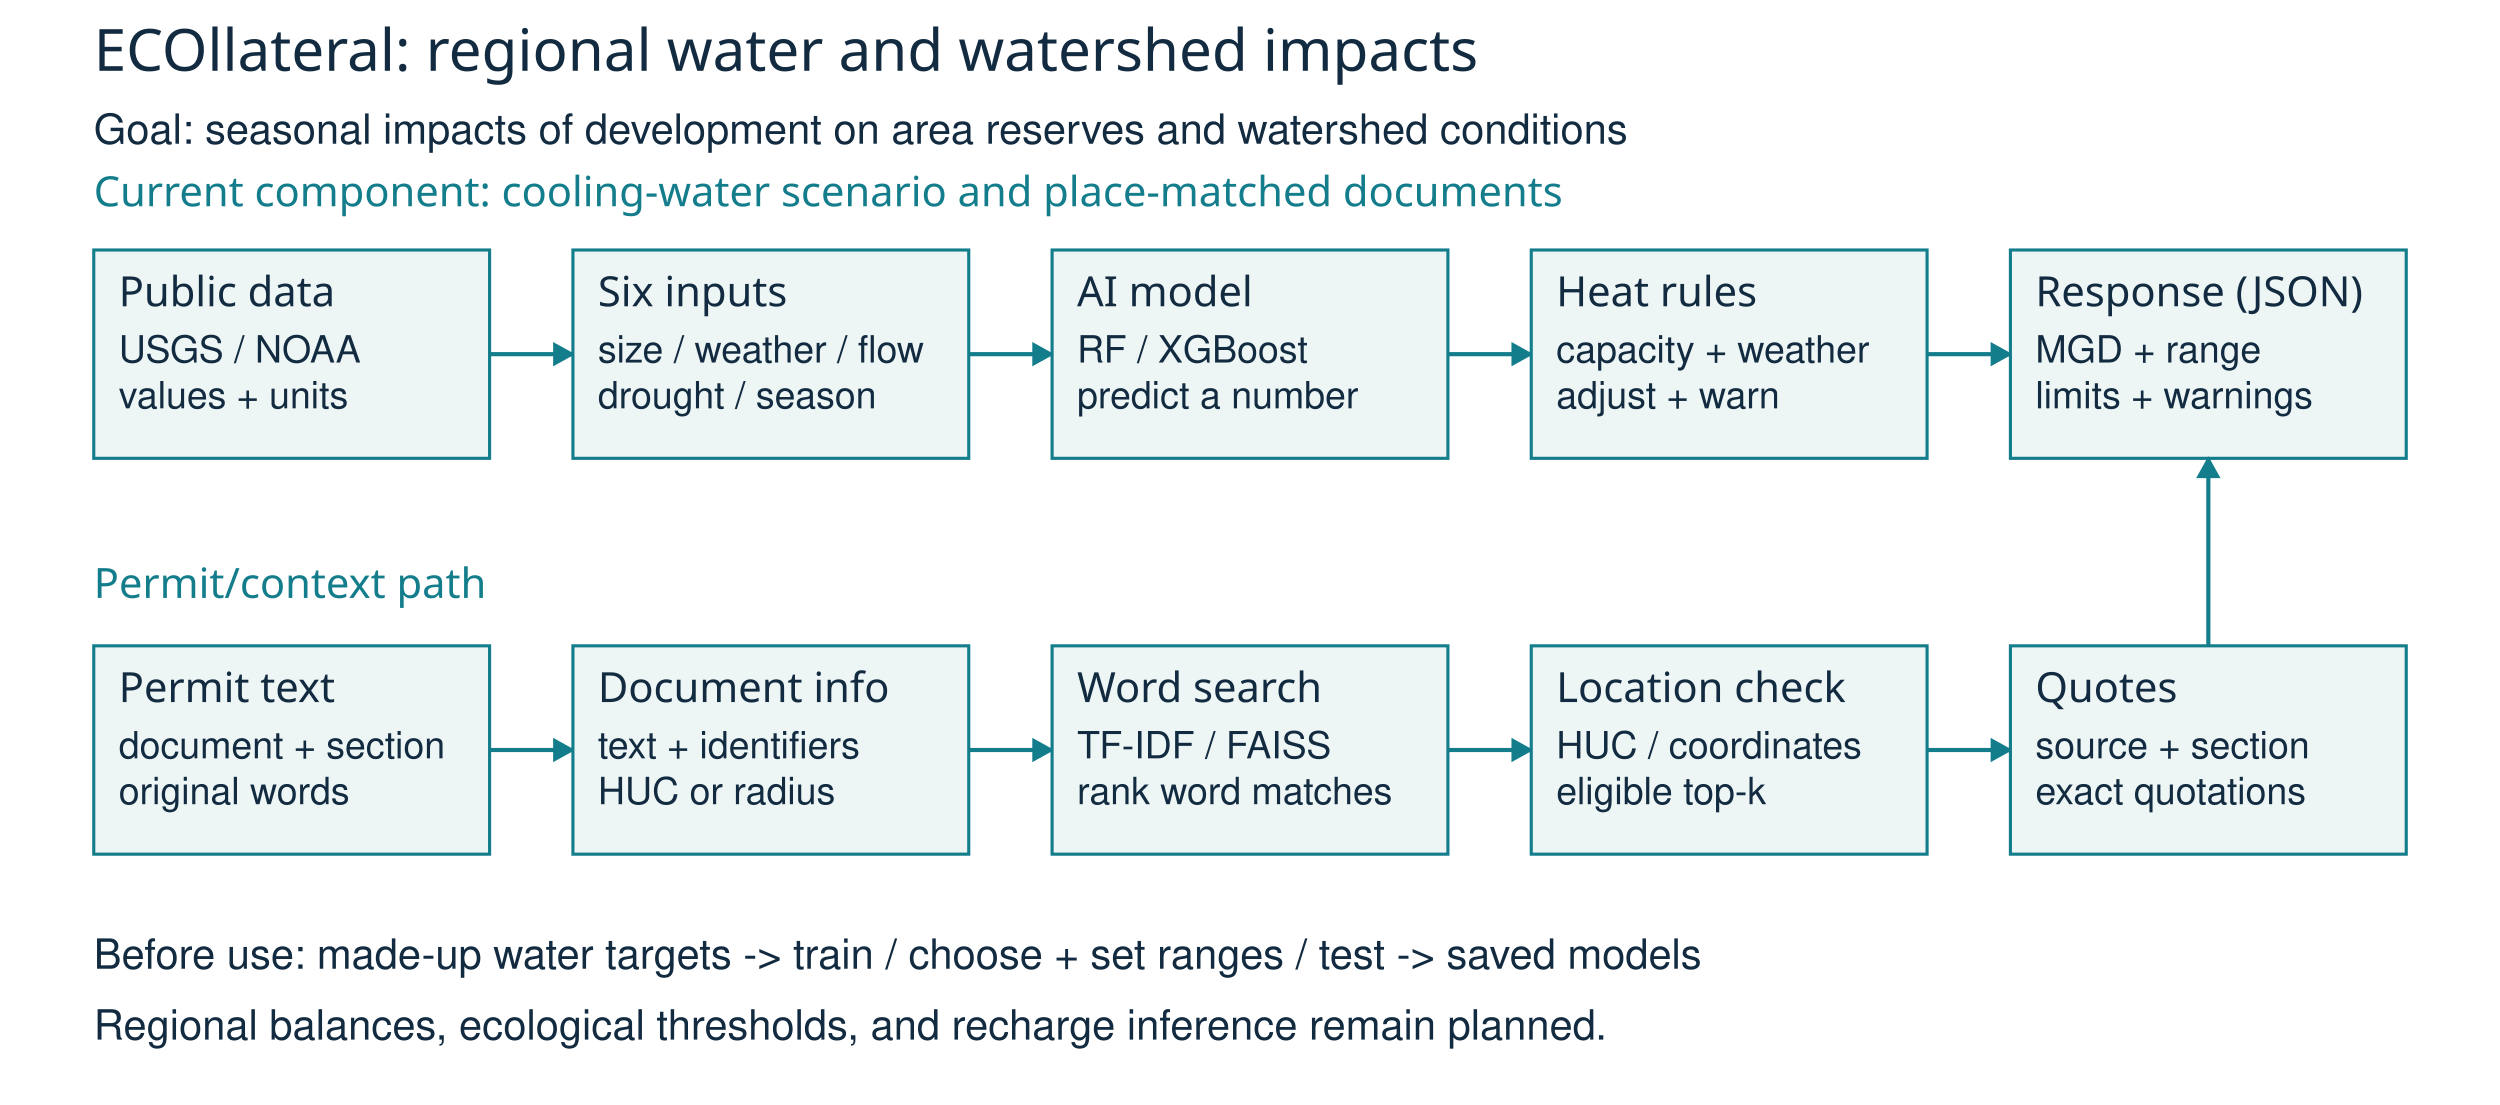
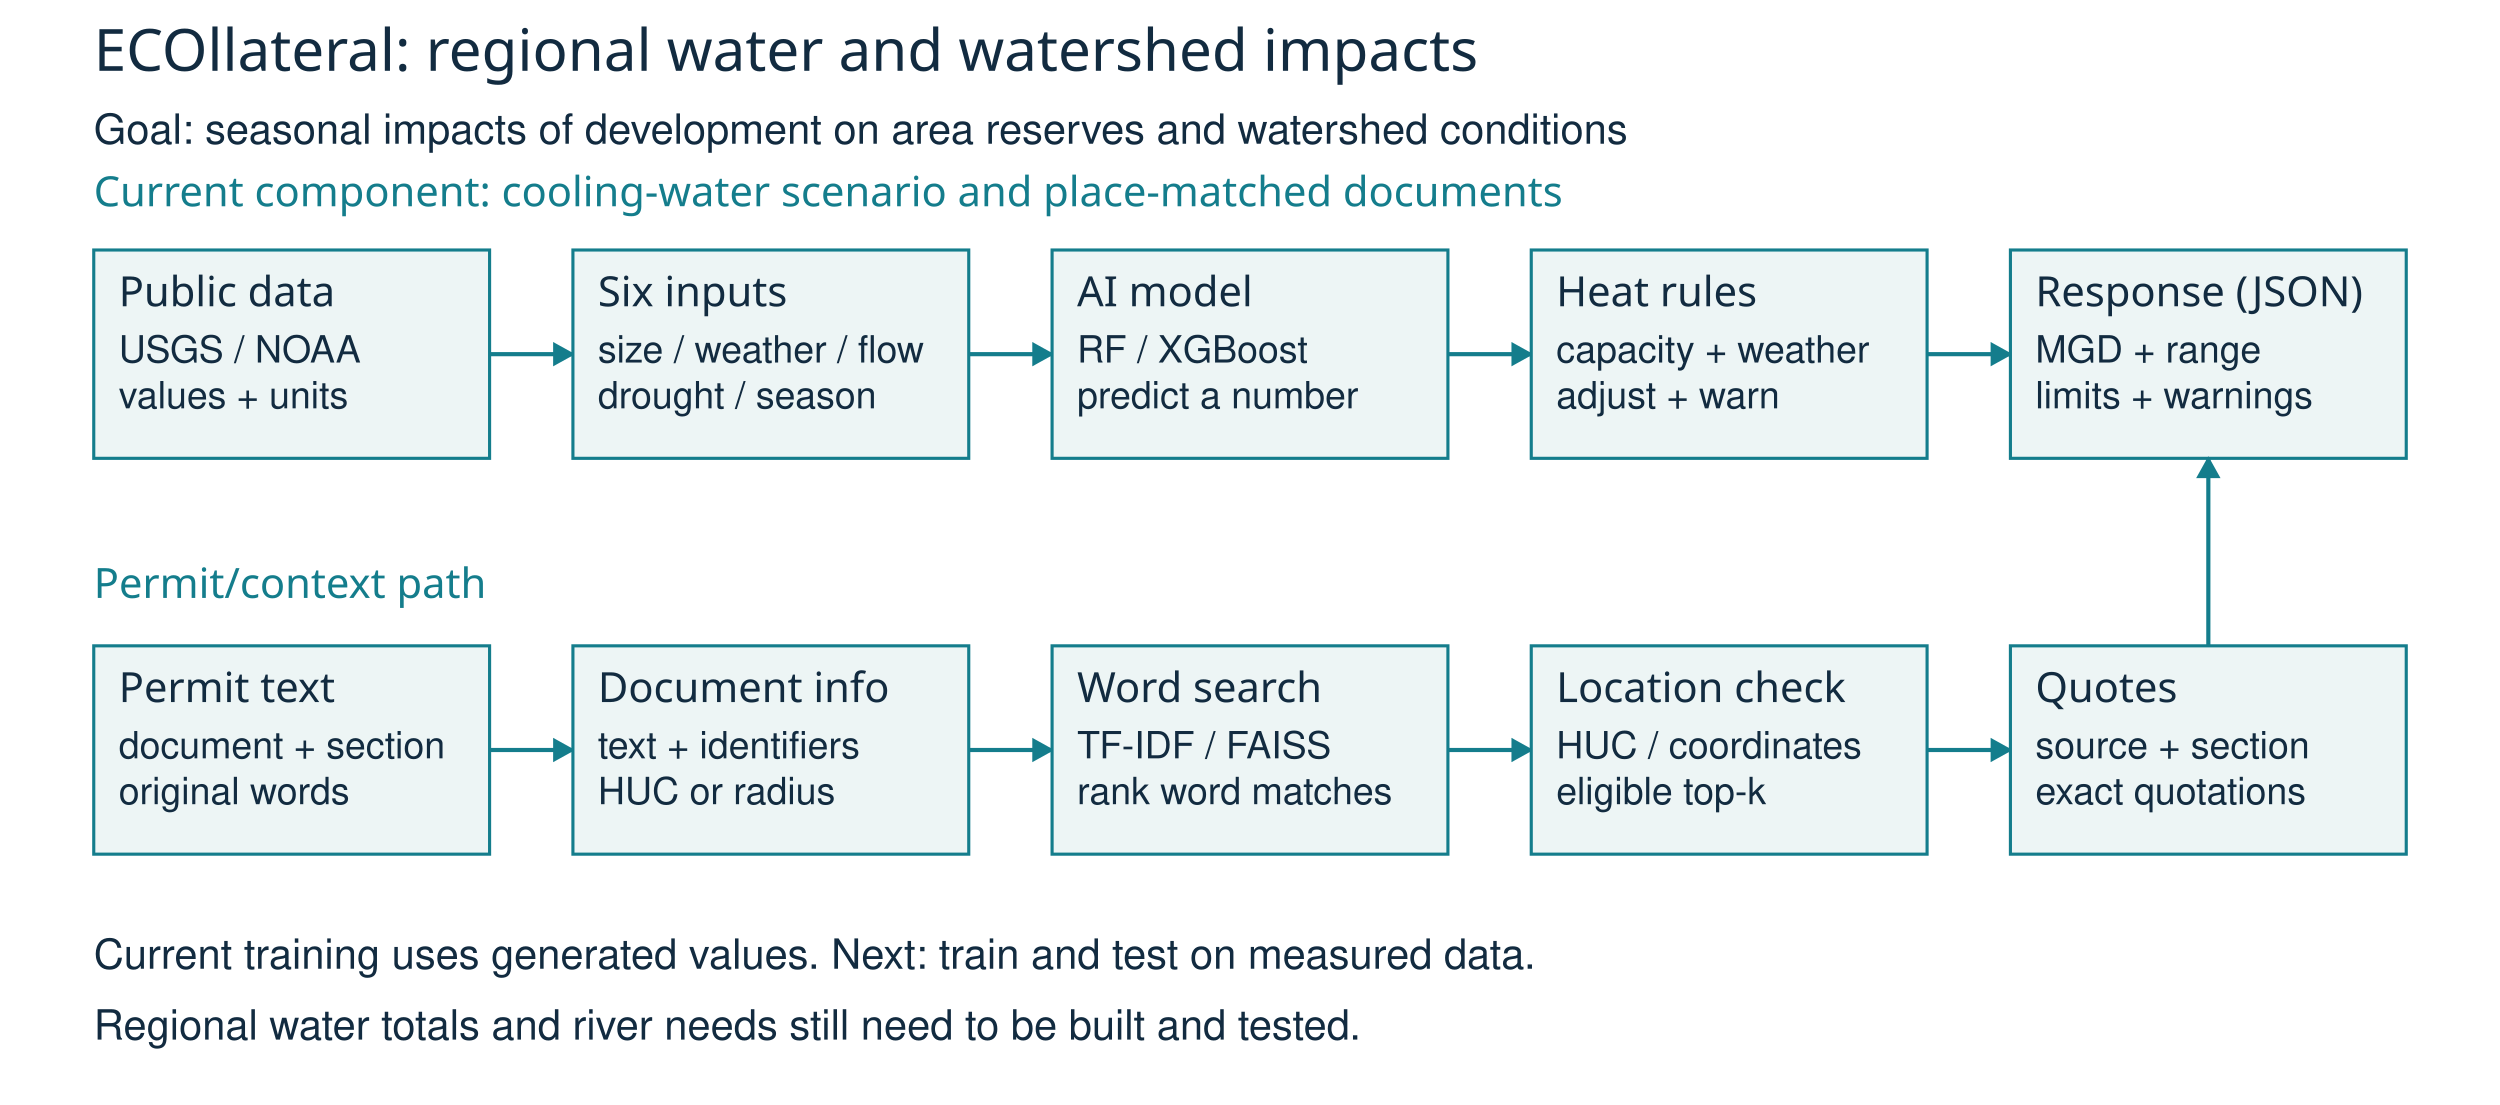
<svg xmlns="http://www.w3.org/2000/svg" width="1200" height="530" preserveAspectRatio="xMinYMin meet" viewBox="0 0 1200 530" version="1.0" fill-rule="evenodd">
  <clipPath id="clip">
    <rect x="0" y="0" width="1200" height="530" />
  </clipPath>
  <g id="group" transform="scale(1,-1) translate(0,-530)" style="clip-path: url(#clip)">
    <g transform="">
      <text x="45" y="496" style="font-family: Helvetica-Bold; font-size: 28px;fill: rgb(7%,17%,25%); stroke:none;" transform="translate(0,992) scale(1,-1)">ECOllateral: regional water and watershed impacts</text>
      <text x="45" y="461" style="font-family: Helvetica; font-size: 20px;fill: rgb(7%,17%,25%); stroke:none;" transform="translate(0,922) scale(1,-1)">Goal: seasonal impacts of development on area reserves and watershed conditions</text>
      <text x="45" y="431" style="font-family: Helvetica-Bold; font-size: 20px;fill: rgb(8%,49%,55%); stroke:none;" transform="translate(0,862) scale(1,-1)">Current component: cooling-water scenario and place-matched documents</text>
      <rect x="45" y="310" width="190" height="100" style="stroke: rgb(8%,49%,55%); stroke-linecap: butt; stroke-width: 1.5; fill: rgb(93%,96%,96%); fill-rule: evenodd;" />
      <text x="57" y="383" style="font-family: Helvetica-Bold; font-size: 20px;fill: rgb(7%,17%,25%); stroke:none;" transform="translate(0,766) scale(1,-1)">Public data</text>
      <text x="57" y="356" style="font-family: Helvetica; font-size: 18px;fill: rgb(7%,17%,25%); stroke:none;" transform="translate(0,712) scale(1,-1)">USGS / NOAA</text>
      <text x="57" y="334" style="font-family: Helvetica; font-size: 18px;fill: rgb(7%,17%,25%); stroke:none;" transform="translate(0,668) scale(1,-1)">values + units</text>
      <rect x="45" y="120" width="190" height="100" style="stroke: rgb(8%,49%,55%); stroke-linecap: butt; stroke-width: 1.5; fill: rgb(93%,96%,96%); fill-rule: evenodd;" />
      <text x="57" y="193" style="font-family: Helvetica-Bold; font-size: 20px;fill: rgb(7%,17%,25%); stroke:none;" transform="translate(0,386) scale(1,-1)">Permit text</text>
      <text x="57" y="166" style="font-family: Helvetica; font-size: 18px;fill: rgb(7%,17%,25%); stroke:none;" transform="translate(0,332) scale(1,-1)">document + section</text>
      <text x="57" y="144" style="font-family: Helvetica; font-size: 18px;fill: rgb(7%,17%,25%); stroke:none;" transform="translate(0,288) scale(1,-1)">original words</text>
      <path d="M 235,360 L 275,360 Z" style="stroke: rgb(8%,49%,55%); stroke-linecap: butt; stroke-width: 2;" />
      <polygon points="275 360, 266 365, 266 355" style="stroke: rgb(8%,49%,55%); stroke-linecap: butt; stroke-width: 1; fill: rgb(8%,49%,55%); fill-rule: evenodd;" />
      <path d="M 235,170 L 275,170 Z" style="stroke: rgb(8%,49%,55%); stroke-linecap: butt; stroke-width: 2;" />
      <polygon points="275 170, 266 175, 266 165" style="stroke: rgb(8%,49%,55%); stroke-linecap: butt; stroke-width: 1; fill: rgb(8%,49%,55%); fill-rule: evenodd;" />
      <rect x="275" y="310" width="190" height="100" style="stroke: rgb(8%,49%,55%); stroke-linecap: butt; stroke-width: 1.5; fill: rgb(93%,96%,96%); fill-rule: evenodd;" />
      <text x="287" y="383" style="font-family: Helvetica-Bold; font-size: 20px;fill: rgb(7%,17%,25%); stroke:none;" transform="translate(0,766) scale(1,-1)">Six inputs</text>
      <text x="287" y="356" style="font-family: Helvetica; font-size: 18px;fill: rgb(7%,17%,25%); stroke:none;" transform="translate(0,712) scale(1,-1)">size / weather / flow</text>
      <text x="287" y="334" style="font-family: Helvetica; font-size: 18px;fill: rgb(7%,17%,25%); stroke:none;" transform="translate(0,668) scale(1,-1)">drought / season</text>
      <rect x="275" y="120" width="190" height="100" style="stroke: rgb(8%,49%,55%); stroke-linecap: butt; stroke-width: 1.5; fill: rgb(93%,96%,96%); fill-rule: evenodd;" />
      <text x="287" y="193" style="font-family: Helvetica-Bold; font-size: 20px;fill: rgb(7%,17%,25%); stroke:none;" transform="translate(0,386) scale(1,-1)">Document info</text>
      <text x="287" y="166" style="font-family: Helvetica; font-size: 18px;fill: rgb(7%,17%,25%); stroke:none;" transform="translate(0,332) scale(1,-1)">text + identifiers</text>
      <text x="287" y="144" style="font-family: Helvetica; font-size: 18px;fill: rgb(7%,17%,25%); stroke:none;" transform="translate(0,288) scale(1,-1)">HUC or radius</text>
      <path d="M 465,360 L 505,360 Z" style="stroke: rgb(8%,49%,55%); stroke-linecap: butt; stroke-width: 2;" />
      <polygon points="505 360, 496 365, 496 355" style="stroke: rgb(8%,49%,55%); stroke-linecap: butt; stroke-width: 1; fill: rgb(8%,49%,55%); fill-rule: evenodd;" />
      <path d="M 465,170 L 505,170 Z" style="stroke: rgb(8%,49%,55%); stroke-linecap: butt; stroke-width: 2;" />
      <polygon points="505 170, 496 175, 496 165" style="stroke: rgb(8%,49%,55%); stroke-linecap: butt; stroke-width: 1; fill: rgb(8%,49%,55%); fill-rule: evenodd;" />
      <rect x="505" y="310" width="190" height="100" style="stroke: rgb(8%,49%,55%); stroke-linecap: butt; stroke-width: 1.5; fill: rgb(93%,96%,96%); fill-rule: evenodd;" />
      <text x="517" y="383" style="font-family: Helvetica-Bold; font-size: 20px;fill: rgb(7%,17%,25%); stroke:none;" transform="translate(0,766) scale(1,-1)">AI model</text>
      <text x="517" y="356" style="font-family: Helvetica; font-size: 18px;fill: rgb(7%,17%,25%); stroke:none;" transform="translate(0,712) scale(1,-1)">RF / XGBoost</text>
      <text x="517" y="334" style="font-family: Helvetica; font-size: 18px;fill: rgb(7%,17%,25%); stroke:none;" transform="translate(0,668) scale(1,-1)">predict a number</text>
      <rect x="505" y="120" width="190" height="100" style="stroke: rgb(8%,49%,55%); stroke-linecap: butt; stroke-width: 1.5; fill: rgb(93%,96%,96%); fill-rule: evenodd;" />
      <text x="517" y="193" style="font-family: Helvetica-Bold; font-size: 20px;fill: rgb(7%,17%,25%); stroke:none;" transform="translate(0,386) scale(1,-1)">Word search</text>
      <text x="517" y="166" style="font-family: Helvetica; font-size: 18px;fill: rgb(7%,17%,25%); stroke:none;" transform="translate(0,332) scale(1,-1)">TF-IDF / FAISS</text>
      <text x="517" y="144" style="font-family: Helvetica; font-size: 18px;fill: rgb(7%,17%,25%); stroke:none;" transform="translate(0,288) scale(1,-1)">rank word matches</text>
      <path d="M 695,360 L 735,360 Z" style="stroke: rgb(8%,49%,55%); stroke-linecap: butt; stroke-width: 2;" />
      <polygon points="735 360, 726 365, 726 355" style="stroke: rgb(8%,49%,55%); stroke-linecap: butt; stroke-width: 1; fill: rgb(8%,49%,55%); fill-rule: evenodd;" />
      <path d="M 695,170 L 735,170 Z" style="stroke: rgb(8%,49%,55%); stroke-linecap: butt; stroke-width: 2;" />
      <polygon points="735 170, 726 175, 726 165" style="stroke: rgb(8%,49%,55%); stroke-linecap: butt; stroke-width: 1; fill: rgb(8%,49%,55%); fill-rule: evenodd;" />
      <rect x="735" y="310" width="190" height="100" style="stroke: rgb(8%,49%,55%); stroke-linecap: butt; stroke-width: 1.5; fill: rgb(93%,96%,96%); fill-rule: evenodd;" />
      <text x="747" y="383" style="font-family: Helvetica-Bold; font-size: 20px;fill: rgb(7%,17%,25%); stroke:none;" transform="translate(0,766) scale(1,-1)">Heat rules</text>
      <text x="747" y="356" style="font-family: Helvetica; font-size: 18px;fill: rgb(7%,17%,25%); stroke:none;" transform="translate(0,712) scale(1,-1)">capacity + weather</text>
      <text x="747" y="334" style="font-family: Helvetica; font-size: 18px;fill: rgb(7%,17%,25%); stroke:none;" transform="translate(0,668) scale(1,-1)">adjust + warn</text>
      <rect x="735" y="120" width="190" height="100" style="stroke: rgb(8%,49%,55%); stroke-linecap: butt; stroke-width: 1.5; fill: rgb(93%,96%,96%); fill-rule: evenodd;" />
      <text x="747" y="193" style="font-family: Helvetica-Bold; font-size: 20px;fill: rgb(7%,17%,25%); stroke:none;" transform="translate(0,386) scale(1,-1)">Location check</text>
      <text x="747" y="166" style="font-family: Helvetica; font-size: 18px;fill: rgb(7%,17%,25%); stroke:none;" transform="translate(0,332) scale(1,-1)">HUC / coordinates</text>
      <text x="747" y="144" style="font-family: Helvetica; font-size: 18px;fill: rgb(7%,17%,25%); stroke:none;" transform="translate(0,288) scale(1,-1)">eligible top-k</text>
      <path d="M 925,360 L 965,360 Z" style="stroke: rgb(8%,49%,55%); stroke-linecap: butt; stroke-width: 2;" />
      <polygon points="965 360, 956 365, 956 355" style="stroke: rgb(8%,49%,55%); stroke-linecap: butt; stroke-width: 1; fill: rgb(8%,49%,55%); fill-rule: evenodd;" />
      <path d="M 925,170 L 965,170 Z" style="stroke: rgb(8%,49%,55%); stroke-linecap: butt; stroke-width: 2;" />
      <polygon points="965 170, 956 175, 956 165" style="stroke: rgb(8%,49%,55%); stroke-linecap: butt; stroke-width: 1; fill: rgb(8%,49%,55%); fill-rule: evenodd;" />
      <rect x="965" y="310" width="190" height="100" style="stroke: rgb(8%,49%,55%); stroke-linecap: butt; stroke-width: 1.5; fill: rgb(93%,96%,96%); fill-rule: evenodd;" />
      <text x="977" y="383" style="font-family: Helvetica-Bold; font-size: 20px;fill: rgb(7%,17%,25%); stroke:none;" transform="translate(0,766) scale(1,-1)">Response (JSON)</text>
      <text x="977" y="356" style="font-family: Helvetica; font-size: 18px;fill: rgb(7%,17%,25%); stroke:none;" transform="translate(0,712) scale(1,-1)">MGD + range</text>
      <text x="977" y="334" style="font-family: Helvetica; font-size: 18px;fill: rgb(7%,17%,25%); stroke:none;" transform="translate(0,668) scale(1,-1)">limits + warnings</text>
      <rect x="965" y="120" width="190" height="100" style="stroke: rgb(8%,49%,55%); stroke-linecap: butt; stroke-width: 1.5; fill: rgb(93%,96%,96%); fill-rule: evenodd;" />
      <text x="977" y="193" style="font-family: Helvetica-Bold; font-size: 20px;fill: rgb(7%,17%,25%); stroke:none;" transform="translate(0,386) scale(1,-1)">Quotes</text>
      <text x="977" y="166" style="font-family: Helvetica; font-size: 18px;fill: rgb(7%,17%,25%); stroke:none;" transform="translate(0,332) scale(1,-1)">source + section</text>
      <text x="977" y="144" style="font-family: Helvetica; font-size: 18px;fill: rgb(7%,17%,25%); stroke:none;" transform="translate(0,288) scale(1,-1)">exact quotations</text>
      <path d="M 1060,220 L 1060,310 Z" style="stroke: rgb(8%,49%,55%); stroke-linecap: butt; stroke-width: 2;" />
      <polygon points="1060 310, 1055 301, 1065 301" style="stroke: rgb(8%,49%,55%); stroke-linecap: butt; stroke-width: 1; fill: rgb(8%,49%,55%); fill-rule: evenodd;" />
      <text x="45" y="243" style="font-family: Helvetica-Bold; font-size: 20px;fill: rgb(8%,49%,55%); stroke:none;" transform="translate(0,486) scale(1,-1)">Permit/context path</text>
-       <text x="45" y="65" style="font-family: Helvetica; font-size: 20px;fill: rgb(7%,17%,25%); stroke:none;" transform="translate(0,130) scale(1,-1)">Before use: made-up water targets -&gt; train / choose + set ranges / test -&gt; saved models</text>
-       <text x="45" y="31" style="font-family: Helvetica; font-size: 20px;fill: rgb(7%,17%,25%); stroke:none;" transform="translate(0,62) scale(1,-1)">Regional balances, ecological thresholds, and recharge inference remain planned.</text>
+       <text x="45" y="65" style="font-family: Helvetica; font-size: 20px;fill: rgb(7%,17%,25%); stroke:none;" transform="translate(0,130) scale(1,-1)">Current training uses generated values. Next: train and test on measured data.</text>
+       <text x="45" y="31" style="font-family: Helvetica; font-size: 20px;fill: rgb(7%,17%,25%); stroke:none;" transform="translate(0,62) scale(1,-1)">Regional water totals and river needs still need to be built and tested.</text>
    </g>
  </g>
</svg>
